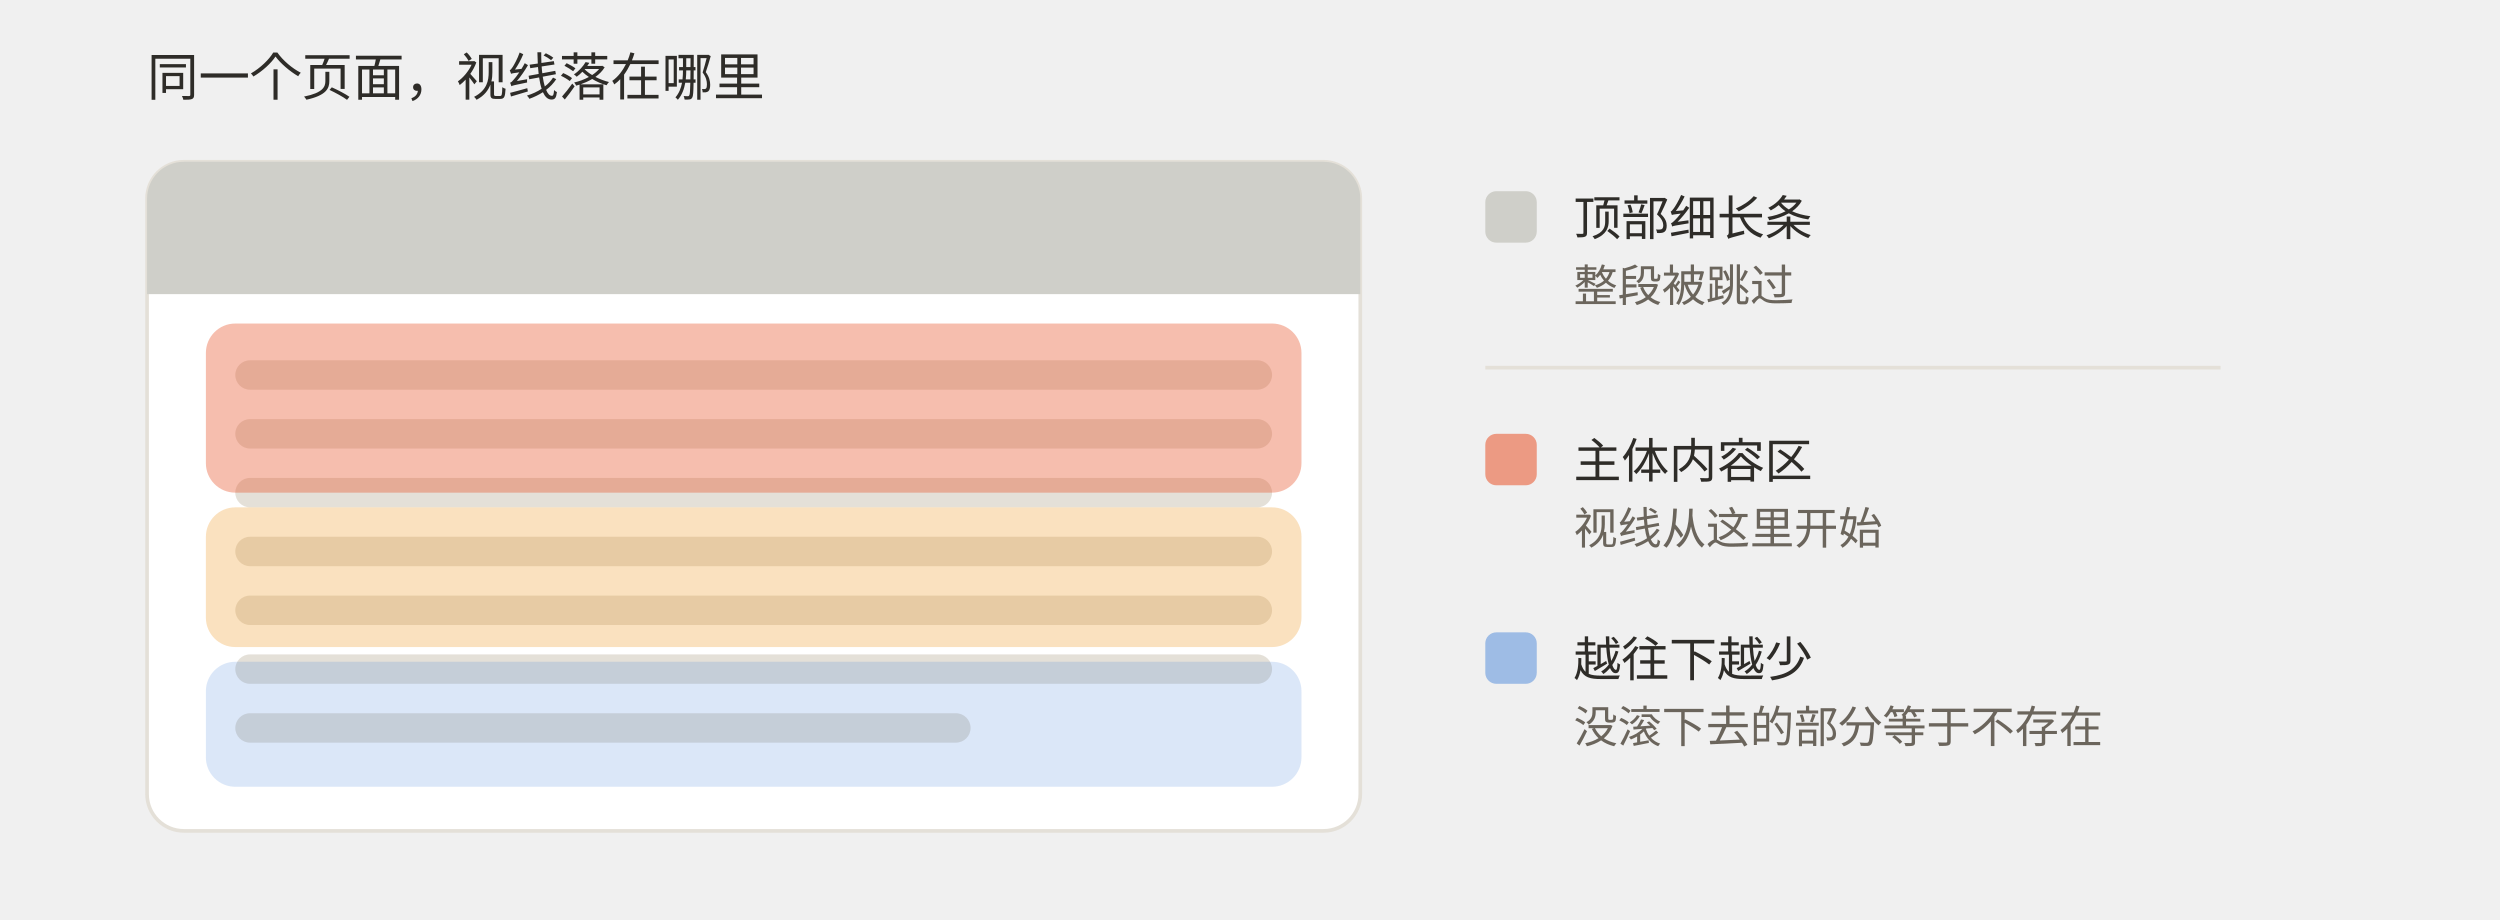
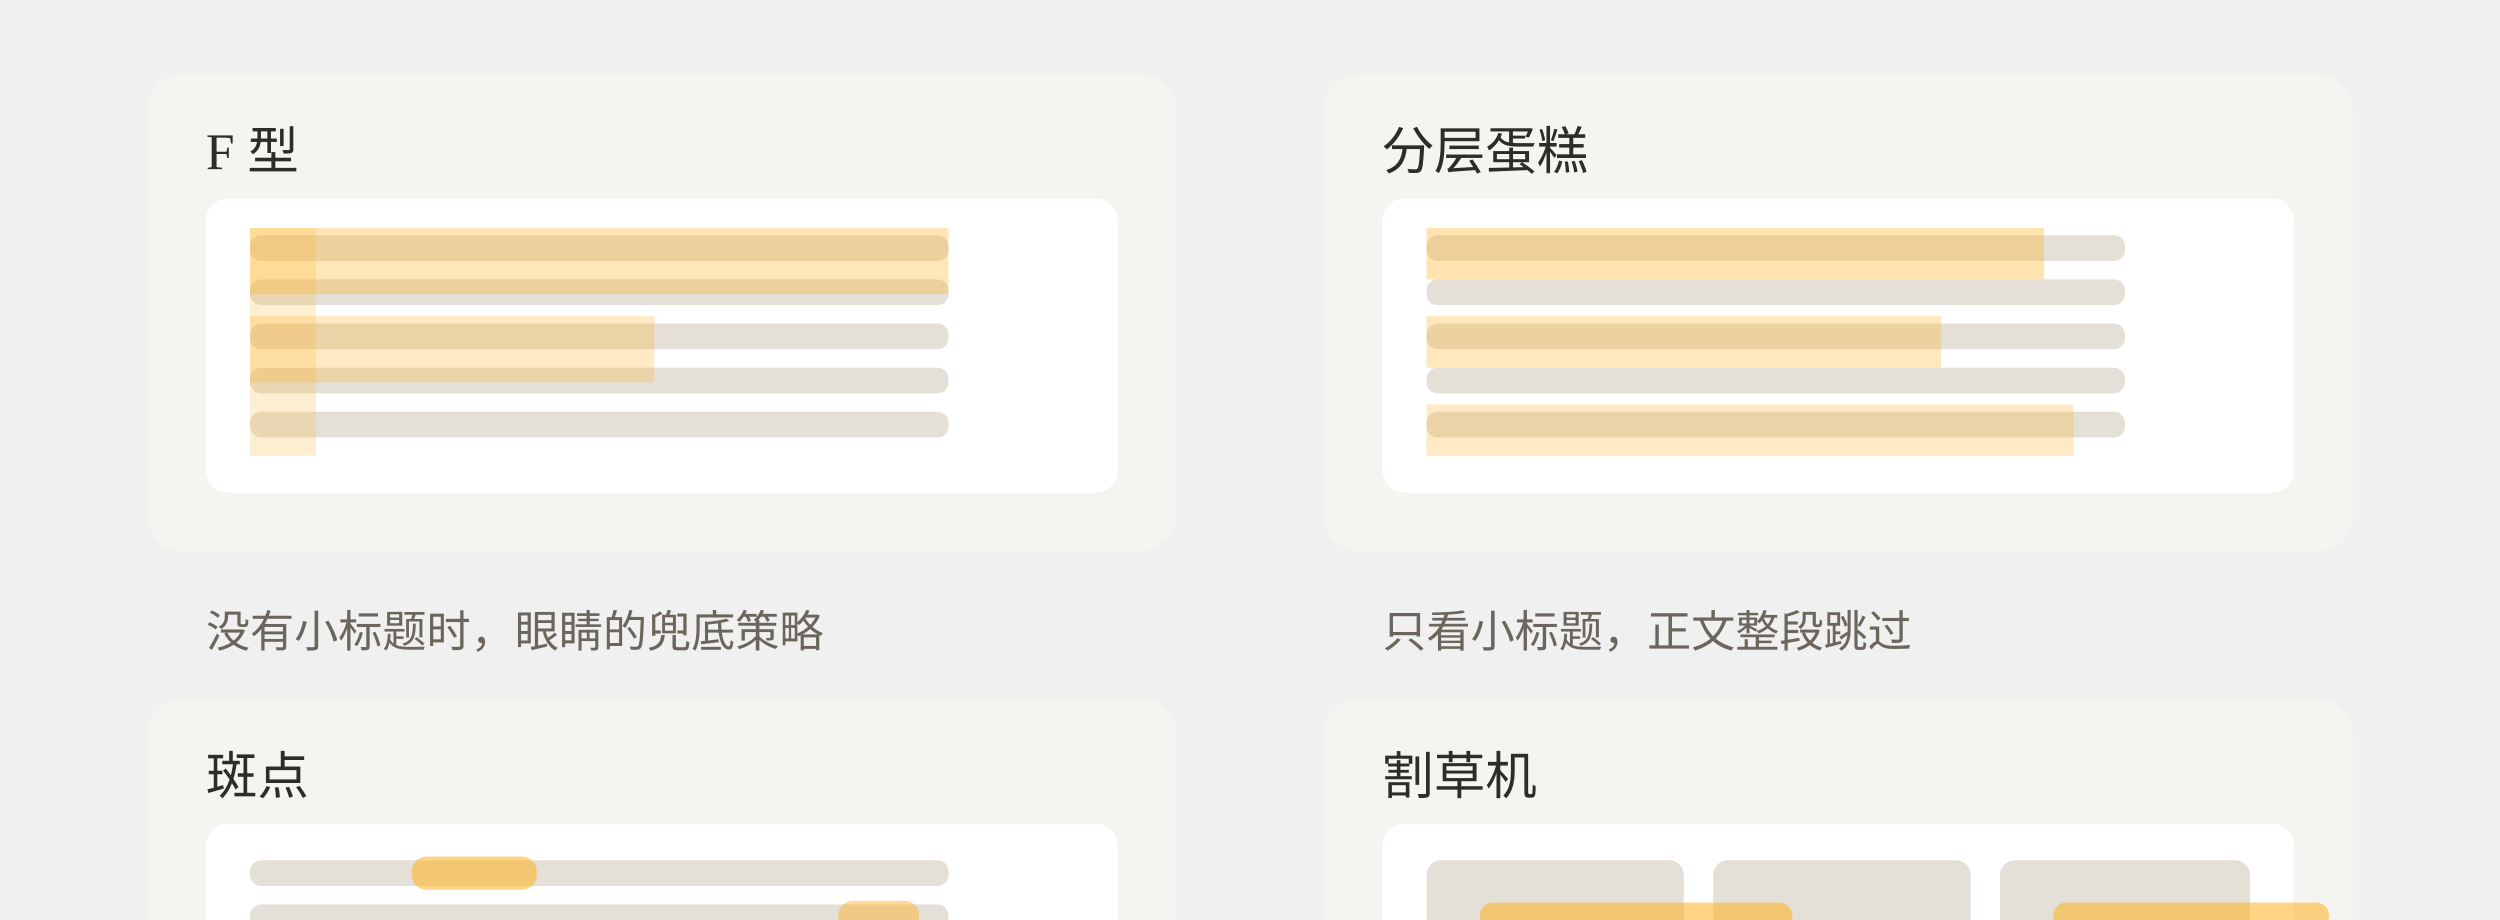
<svg xmlns="http://www.w3.org/2000/svg" viewBox="0 0 680 250" role="img" width="680" height="250">
-   <text x="40" y="26" font-size="14" font-weight="500" fill="#2E2C28">
-     同一个页面，视线落在哪里
+   <rect x="40" y="20" width="280" height="130" rx="10" fill="#F5F4F1" />
+   <text x="56" y="46" font-size="14" font-weight="500" fill="#2E2C28">
+     F 型
  </text>
-   <rect x="40" y="44" width="330" height="182" rx="10" fill="#FFFFFF" stroke="#E4E0D8" />
-   <path d="M40,54 a10,10 0 0 1 10,-10 h310 a10,10 0 0 1 10,10 v26 h-330 z" fill="#CFCFC9" />
-   <rect x="64" y="98" width="282" height="8" rx="4" fill="#E4E0D8" />
-   <rect x="64" y="114" width="282" height="8" rx="4" fill="#E4E0D8" />
-   <rect x="64" y="130" width="282" height="8" rx="4" fill="#E4E0D8" />
-   <rect x="64" y="146" width="282" height="8" rx="4" fill="#E4E0D8" />
-   <rect x="64" y="162" width="282" height="8" rx="4" fill="#E4E0D8" />
-   <rect x="64" y="178" width="282" height="8" rx="4" fill="#E4E0D8" />
-   <rect x="64" y="194" width="200" height="8" rx="4" fill="#E4E0D8" />
-   <rect x="56" y="88" width="298" height="46" rx="8" fill="#E8542A" fill-opacity="0.38" />
-   <rect x="56" y="138" width="298" height="38" rx="8" fill="#EF9A2A" fill-opacity="0.30" />
-   <rect x="56" y="180" width="298" height="34" rx="8" fill="#3B7DD8" fill-opacity="0.18" />
-   <rect x="404" y="52" width="14" height="14" rx="3" fill="#CFCFC9" />
-   <text x="428" y="64" font-size="13" fill="#2E2C28">
-     顶部细长条
+   <rect x="56" y="54" width="248" height="80" rx="6" fill="#FFFFFF" />
+   <rect x="68" y="64" width="190" height="7" rx="3" fill="#E4E0D8" />
+   <rect x="68" y="76" width="190" height="7" rx="3" fill="#E4E0D8" />
+   <rect x="68" y="88" width="190" height="7" rx="3" fill="#E4E0D8" />
+   <rect x="68" y="100" width="190" height="7" rx="3" fill="#E4E0D8" />
+   <rect x="68" y="112" width="190" height="7" rx="3" fill="#E4E0D8" />
+   <rect x="68" y="62" width="190" height="18" fill="#FFB020" fill-opacity="0.32" />
+   <rect x="68" y="86" width="110" height="18" fill="#FFB020" fill-opacity="0.26" />
+   <rect x="68" y="62" width="18" height="62" fill="#FFB020" fill-opacity="0.20" />
+   <text x="56" y="176" font-size="12" fill="#6B655C">
+     没有小标题时，眼睛的兜底策略
  </text>
-   <text x="428" y="82" font-size="12" fill="#6B655C">
-     整段被跳过
+   <rect x="360" y="20" width="280" height="130" rx="10" fill="#F5F4F1" />
+   <text x="376" y="46" font-size="14" font-weight="500" fill="#2E2C28">
+     分层蛋糕
  </text>
-   <line x1="404" y1="100" x2="604" y2="100" stroke="#E4E0D8" stroke-width="1" />
-   <rect x="404" y="118" width="14" height="14" rx="3" fill="#E8542A" fill-opacity="0.55" />
-   <text x="428" y="130" font-size="13" fill="#2E2C28">
-     主体内容区
+   <rect x="376" y="54" width="248" height="80" rx="6" fill="#FFFFFF" />
+   <rect x="388" y="64" width="190" height="7" rx="3" fill="#E4E0D8" />
+   <rect x="388" y="76" width="190" height="7" rx="3" fill="#E4E0D8" />
+   <rect x="388" y="88" width="190" height="7" rx="3" fill="#E4E0D8" />
+   <rect x="388" y="100" width="190" height="7" rx="3" fill="#E4E0D8" />
+   <rect x="388" y="112" width="190" height="7" rx="3" fill="#E4E0D8" />
+   <rect x="388" y="62" width="168" height="14" fill="#FFB020" fill-opacity="0.34" />
+   <rect x="388" y="86" width="140" height="14" fill="#FFB020" fill-opacity="0.30" />
+   <rect x="388" y="110" width="176" height="14" fill="#FFB020" fill-opacity="0.26" />
+   <text x="376" y="176" font-size="12" fill="#6B655C">
+     只看小标题，正文整段跳过
  </text>
-   <text x="428" y="148" font-size="12" fill="#6B655C">
-     视线从这里开始
-   </text>
-   <rect x="404" y="172" width="14" height="14" rx="3" fill="#3B7DD8" fill-opacity="0.45" />
-   <text x="428" y="184" font-size="13" fill="#2E2C28">
-     越往下越少
-   </text>
-   <text x="428" y="202" font-size="12" fill="#6B655C">
-     没滚下去的部分等于不存在
-   </text>
+   <g transform="translate(0,20)">
+     <rect x="40" y="170" width="280" height="130" rx="10" fill="#F5F4F1" />
+     <text x="56" y="196" font-size="14" font-weight="500" fill="#2E2C28">
+       斑点
+     </text>
+     <rect x="56" y="204" width="248" height="80" rx="6" fill="#FFFFFF" />
+     <rect x="68" y="214" width="190" height="7" rx="3" fill="#E4E0D8" />
+     <rect x="68" y="226" width="190" height="7" rx="3" fill="#E4E0D8" />
+     <rect x="68" y="238" width="190" height="7" rx="3" fill="#E4E0D8" />
+     <rect x="68" y="250" width="190" height="7" rx="3" fill="#E4E0D8" />
+     <rect x="68" y="262" width="190" height="7" rx="3" fill="#E4E0D8" />
+     <rect x="112" y="213" width="34" height="9" rx="4" fill="#FFB020" fill-opacity="0.55" />
+     <rect x="196" y="237" width="28" height="9" rx="4" fill="#FFB020" fill-opacity="0.55" />
+     <rect x="86" y="261" width="38" height="9" rx="4" fill="#FFB020" fill-opacity="0.55" />
+     <rect x="228" y="225" width="22" height="9" rx="4" fill="#FFB020" fill-opacity="0.45" />
+     <text x="56" y="326" font-size="12" fill="#6B655C">
+       只在找某个特定的词或数字
+     </text>
+     <rect x="360" y="170" width="280" height="130" rx="10" fill="#F5F4F1" />
+     <text x="376" y="196" font-size="14" font-weight="500" fill="#2E2C28">
+       割草机
+     </text>
+     <rect x="376" y="204" width="248" height="80" rx="6" fill="#FFFFFF" />
+     <rect x="388" y="214" width="70" height="30" rx="4" fill="#E4E0D8" />
+     <rect x="466" y="214" width="70" height="30" rx="4" fill="#E4E0D8" />
+     <rect x="544" y="214" width="68" height="30" rx="4" fill="#E4E0D8" />
+     <rect x="388" y="252" width="70" height="30" rx="4" fill="#E4E0D8" />
+     <rect x="466" y="252" width="70" height="30" rx="4" fill="#E4E0D8" />
+     <rect x="544" y="252" width="68" height="30" rx="4" fill="#E4E0D8" />
+     <polyline points="406,229 484,229 484,267 562,267 562,229 630,229" fill="none" stroke="#FFB020" stroke-opacity="0.55" stroke-width="7" stroke-linejoin="round" stroke-linecap="round" />
+     <text x="376" y="326" font-size="12" fill="#6B655C">
+       格子、卡片、图文交替的页面
+     </text>
+   </g>
</svg>
